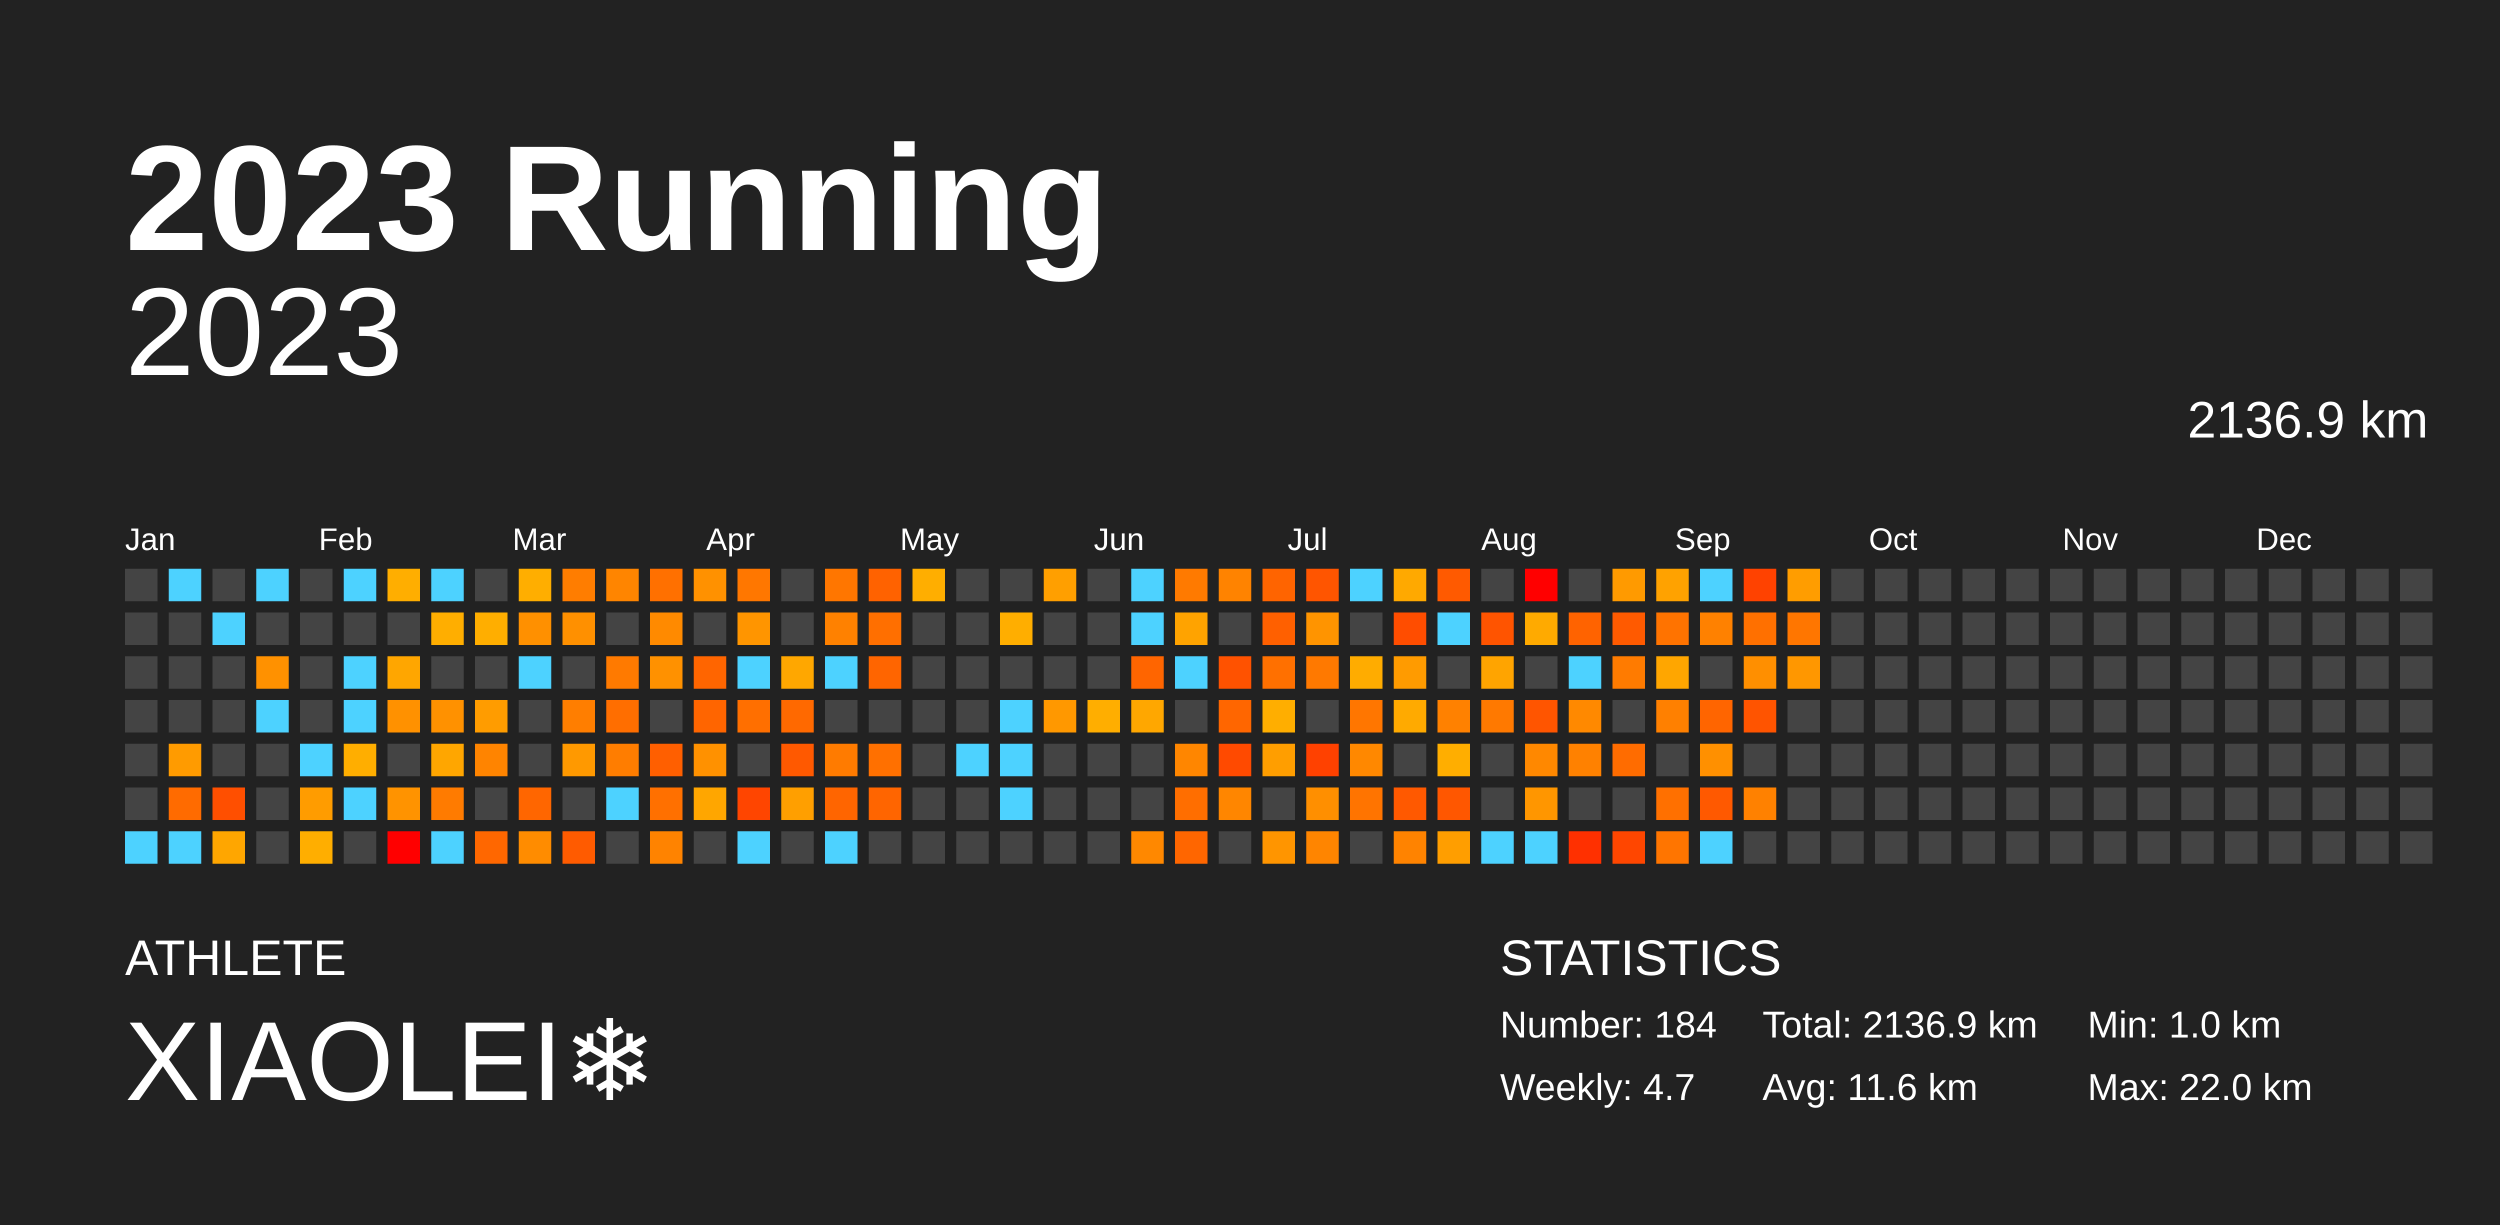
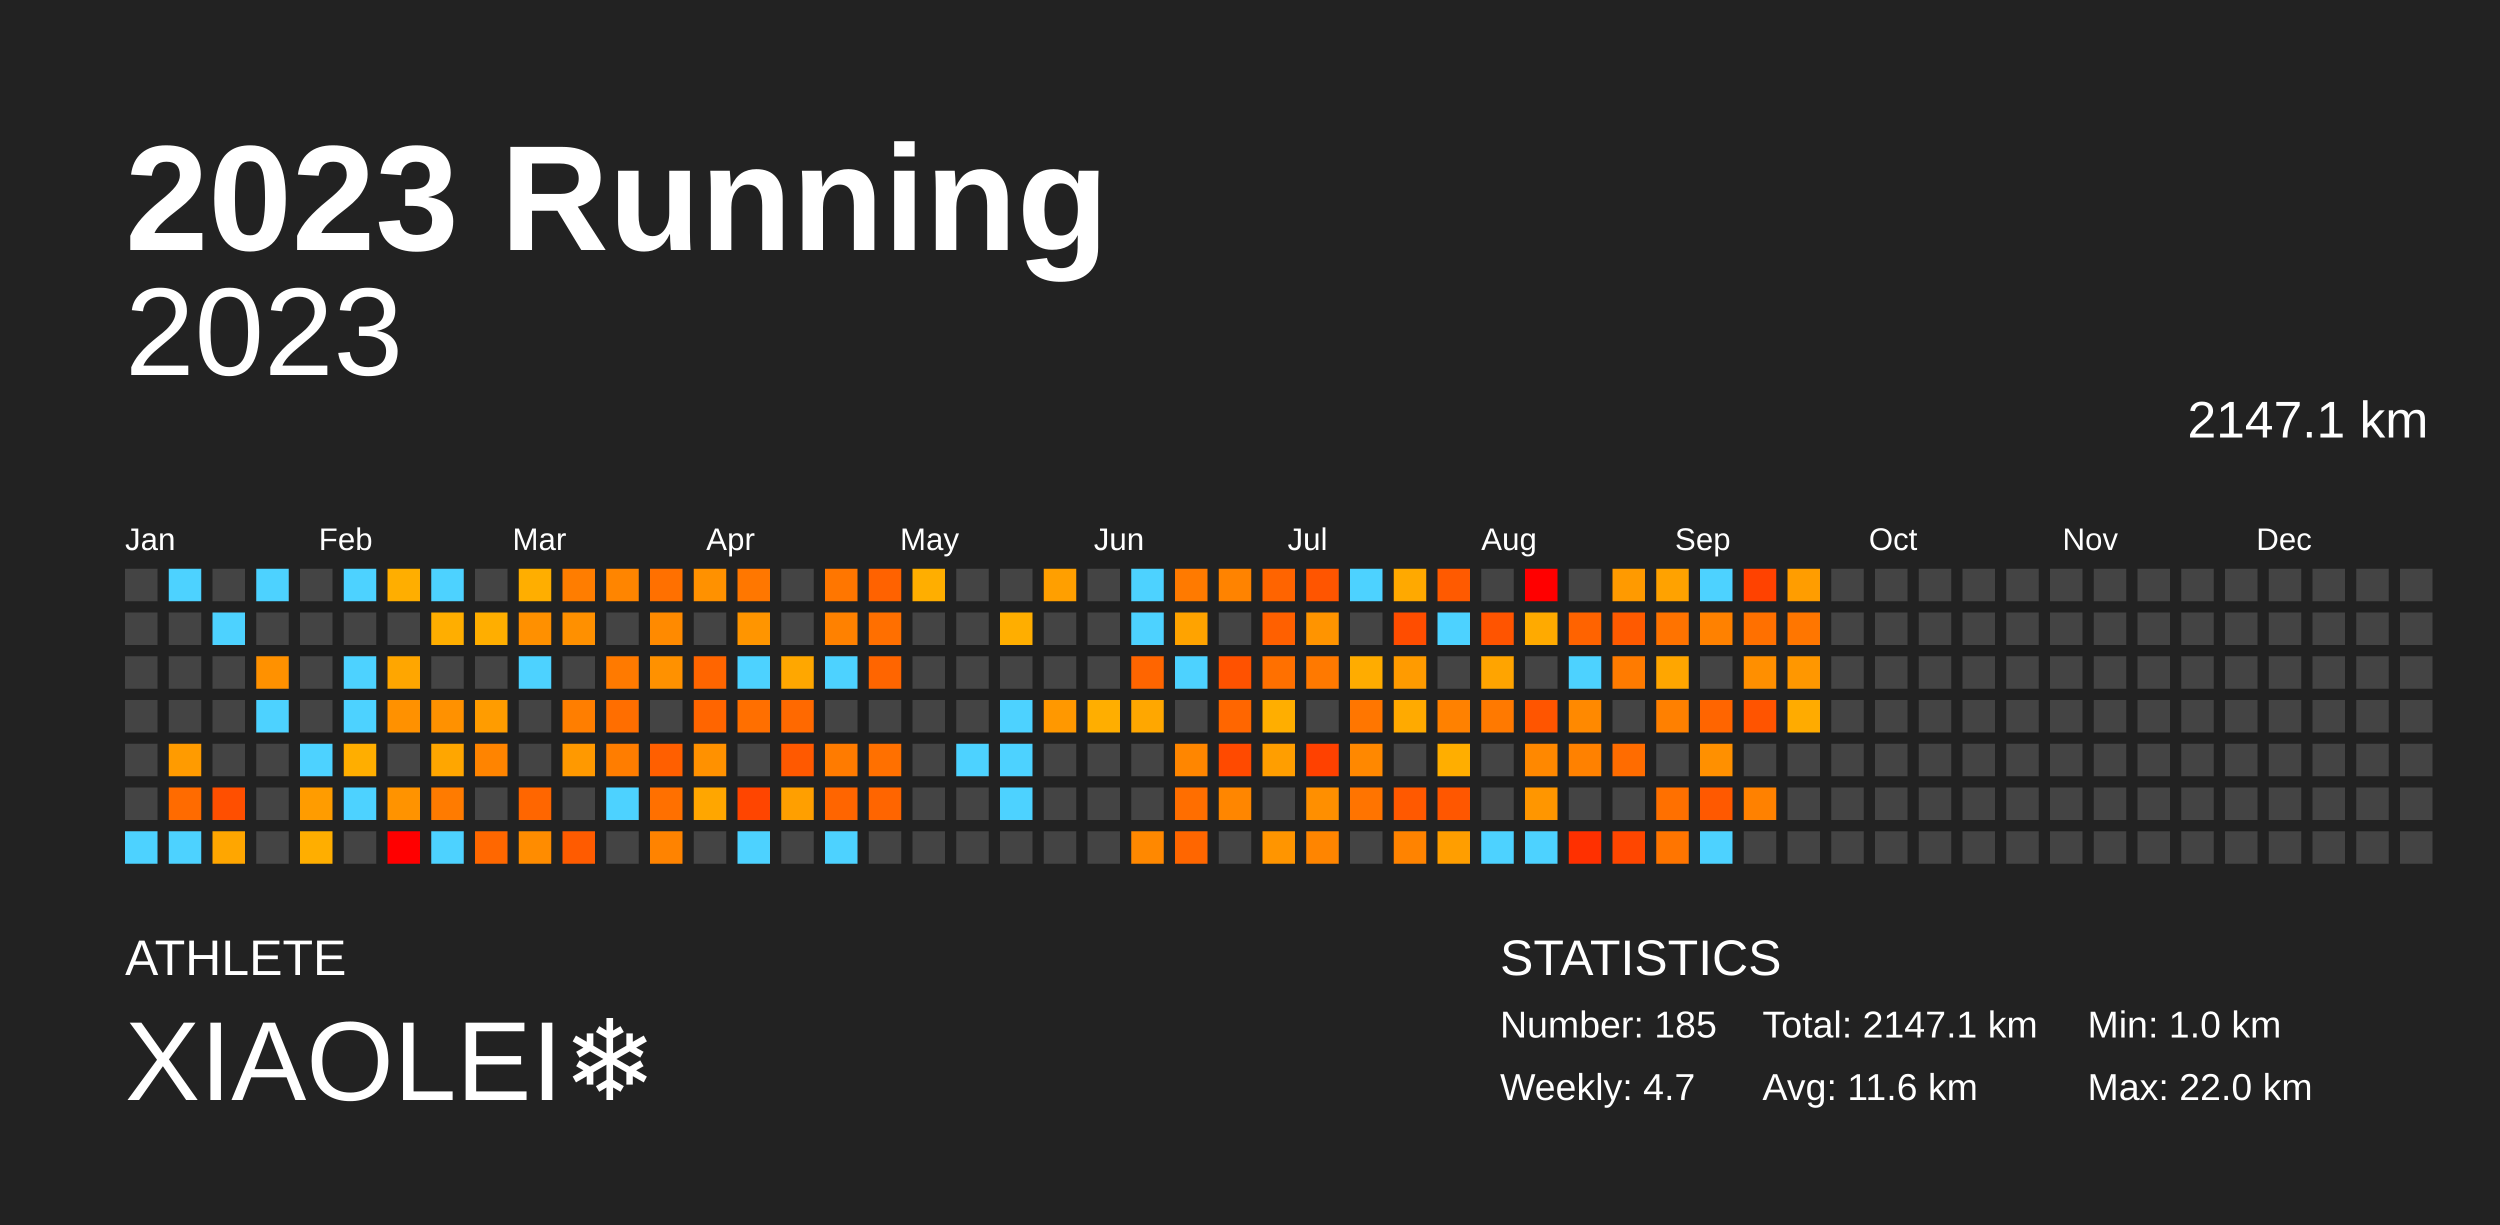
<svg xmlns="http://www.w3.org/2000/svg" baseProfile="full" height="98mm" version="1.1" viewBox="0,0,200,98" width="200mm">
  <defs />
  <rect fill="#222222" height="98" width="200" x="0" y="0" />
  <text fill="#FFFFFF" style="font-size:12px; font-family:Arial; font-weight:bold;" x="10" y="20">2023 Running</text>
  <text fill="#FFFFFF" style="font-size:4px; font-family:Arial" x="10" y="78">ATHLETE</text>
  <text fill="#FFFFFF" style="font-size:9px; font-family:Arial" x="10" y="88">XIAOLEI❄️</text>
  <text fill="#FFFFFF" style="font-size:4px; font-family:Arial" x="120" y="78">STATISTICS</text>
-   <text fill="#FFFFFF" style="font-size:3px; font-family:Arial" x="120" y="83">Number: 184</text>
+   <text fill="#FFFFFF" style="font-size:3px; font-family:Arial" x="120" y="83">Number: 185</text>
  <text fill="#FFFFFF" style="font-size:3px; font-family:Arial" x="120" y="88">Weekly: 4.7</text>
-   <text fill="#FFFFFF" style="font-size:3px; font-family:Arial" x="141" y="83">Total: 2136.9 km</text>
+   <text fill="#FFFFFF" style="font-size:3px; font-family:Arial" x="141" y="83">Total: 2147.1 km</text>
  <text fill="#FFFFFF" style="font-size:3px; font-family:Arial" x="141" y="88">Avg: 11.6 km</text>
  <text fill="#FFFFFF" style="font-size:3px; font-family:Arial" x="167" y="83">Min: 1.0 km</text>
  <text fill="#FFFFFF" style="font-size:3px; font-family:Arial" x="167" y="88">Max: 22.0 km</text>
  <text alignment-baseline="hanging" fill="#FFFFFF" style="font-size:10.0px; font-family:Arial;" x="10" y="30">2023</text>
-   <text alignment-baseline="hanging" fill="#FFFFFF" style="font-size:4.125px; font-family:Arial;" x="175" y="35">2136.9 km</text>
+   <text alignment-baseline="hanging" fill="#FFFFFF" style="font-size:4.125px; font-family:Arial;" x="175" y="35">2147.1 km</text>
  <text fill="#FFFFFF" style="font-size:2.5px; font-family:Arial" x="10.0" y="44">Jan</text>
  <text fill="#FFFFFF" style="font-size:2.5px; font-family:Arial" x="25.5" y="44">Feb</text>
  <text fill="#FFFFFF" style="font-size:2.5px; font-family:Arial" x="41.0" y="44">Mar</text>
  <text fill="#FFFFFF" style="font-size:2.5px; font-family:Arial" x="56.5" y="44">Apr</text>
  <text fill="#FFFFFF" style="font-size:2.5px; font-family:Arial" x="72.0" y="44">May</text>
  <text fill="#FFFFFF" style="font-size:2.5px; font-family:Arial" x="87.5" y="44">Jun</text>
  <text fill="#FFFFFF" style="font-size:2.5px; font-family:Arial" x="103.0" y="44">Jul</text>
  <text fill="#FFFFFF" style="font-size:2.5px; font-family:Arial" x="118.5" y="44">Aug</text>
  <text fill="#FFFFFF" style="font-size:2.5px; font-family:Arial" x="134.0" y="44">Sep</text>
  <text fill="#FFFFFF" style="font-size:2.5px; font-family:Arial" x="149.5" y="44">Oct</text>
  <text fill="#FFFFFF" style="font-size:2.5px; font-family:Arial" x="165.0" y="44">Nov</text>
  <text fill="#FFFFFF" style="font-size:2.5px; font-family:Arial" x="180.5" y="44">Dec</text>
  <rect fill="#444444" height="2.6" width="2.6" x="10.0" y="45.5" />
  <rect fill="#444444" height="2.6" width="2.6" x="10.0" y="49.0" />
  <rect fill="#444444" height="2.6" width="2.6" x="10.0" y="52.5" />
  <rect fill="#444444" height="2.6" width="2.6" x="10.0" y="56.0" />
  <rect fill="#444444" height="2.6" width="2.6" x="10.0" y="59.5" />
  <rect fill="#444444" height="2.6" width="2.6" x="10.0" y="63.0" />
  <rect fill="#4dd2ff" height="2.6" width="2.6" x="10.0" y="66.5" />
  <rect fill="#4dd2ff" height="2.6" width="2.6" x="13.5" y="45.5" />
  <rect fill="#444444" height="2.6" width="2.6" x="13.5" y="49.0" />
  <rect fill="#444444" height="2.6" width="2.6" x="13.5" y="52.5" />
  <rect fill="#444444" height="2.6" width="2.6" x="13.5" y="56.0" />
  <rect fill="#ff9b00" height="2.6" width="2.6" x="13.5" y="59.5" />
  <rect fill="#ff6b00" height="2.6" width="2.6" x="13.5" y="63.0" />
  <rect fill="#4dd2ff" height="2.6" width="2.6" x="13.5" y="66.5" />
  <rect fill="#444444" height="2.6" width="2.6" x="17.0" y="45.5" />
  <rect fill="#4dd2ff" height="2.6" width="2.6" x="17.0" y="49.0" />
  <rect fill="#444444" height="2.6" width="2.6" x="17.0" y="52.5" />
  <rect fill="#444444" height="2.6" width="2.6" x="17.0" y="56.0" />
  <rect fill="#444444" height="2.6" width="2.6" x="17.0" y="59.5" />
  <rect fill="#ff4f00" height="2.6" width="2.6" x="17.0" y="63.0" />
  <rect fill="#ffa600" height="2.6" width="2.6" x="17.0" y="66.5" />
  <rect fill="#4dd2ff" height="2.6" width="2.6" x="20.5" y="45.5" />
  <rect fill="#444444" height="2.6" width="2.6" x="20.5" y="49.0" />
  <rect fill="#ff9100" height="2.6" width="2.6" x="20.5" y="52.5" />
  <rect fill="#4dd2ff" height="2.6" width="2.6" x="20.5" y="56.0" />
  <rect fill="#444444" height="2.6" width="2.6" x="20.5" y="59.5" />
  <rect fill="#444444" height="2.6" width="2.6" x="20.5" y="63.0" />
  <rect fill="#444444" height="2.6" width="2.6" x="20.5" y="66.5" />
  <rect fill="#444444" height="2.6" width="2.6" x="24.0" y="45.5" />
  <rect fill="#444444" height="2.6" width="2.6" x="24.0" y="49.0" />
  <rect fill="#444444" height="2.6" width="2.6" x="24.0" y="52.5" />
  <rect fill="#444444" height="2.6" width="2.6" x="24.0" y="56.0" />
  <rect fill="#4dd2ff" height="2.6" width="2.6" x="24.0" y="59.5" />
  <rect fill="#ff9c00" height="2.6" width="2.6" x="24.0" y="63.0" />
  <rect fill="#ffae00" height="2.6" width="2.6" x="24.0" y="66.5" />
  <rect fill="#4dd2ff" height="2.6" width="2.6" x="27.5" y="45.5" />
  <rect fill="#444444" height="2.6" width="2.6" x="27.5" y="49.0" />
  <rect fill="#4dd2ff" height="2.6" width="2.6" x="27.5" y="52.5" />
  <rect fill="#4dd2ff" height="2.6" width="2.6" x="27.5" y="56.0" />
  <rect fill="#ffae00" height="2.6" width="2.6" x="27.5" y="59.5" />
  <rect fill="#4dd2ff" height="2.6" width="2.6" x="27.5" y="63.0" />
  <rect fill="#444444" height="2.6" width="2.6" x="27.5" y="66.5" />
  <rect fill="#ffae00" height="2.6" width="2.6" x="31.0" y="45.5" />
  <rect fill="#444444" height="2.6" width="2.6" x="31.0" y="49.0" />
  <rect fill="#ffa600" height="2.6" width="2.6" x="31.0" y="52.5" />
  <rect fill="#ff9100" height="2.6" width="2.6" x="31.0" y="56.0" />
  <rect fill="#444444" height="2.6" width="2.6" x="31.0" y="59.5" />
  <rect fill="#ff9300" height="2.6" width="2.6" x="31.0" y="63.0" />
  <rect fill="red" height="2.6" width="2.6" x="31.0" y="66.5" />
  <rect fill="#4dd2ff" height="2.6" width="2.6" x="34.5" y="45.5" />
  <rect fill="#ffae00" height="2.6" width="2.6" x="34.5" y="49.0" />
  <rect fill="#444444" height="2.6" width="2.6" x="34.5" y="52.5" />
  <rect fill="#ff9100" height="2.6" width="2.6" x="34.5" y="56.0" />
  <rect fill="#ffa600" height="2.6" width="2.6" x="34.5" y="59.5" />
  <rect fill="#ff7b00" height="2.6" width="2.6" x="34.5" y="63.0" />
  <rect fill="#4dd2ff" height="2.6" width="2.6" x="34.5" y="66.5" />
  <rect fill="#444444" height="2.6" width="2.6" x="38.0" y="45.5" />
  <rect fill="#ffae00" height="2.6" width="2.6" x="38.0" y="49.0" />
  <rect fill="#444444" height="2.6" width="2.6" x="38.0" y="52.5" />
  <rect fill="#ff9c00" height="2.6" width="2.6" x="38.0" y="56.0" />
  <rect fill="#ff8400" height="2.6" width="2.6" x="38.0" y="59.5" />
  <rect fill="#444444" height="2.6" width="2.6" x="38.0" y="63.0" />
  <rect fill="#ff6700" height="2.6" width="2.6" x="38.0" y="66.5" />
  <rect fill="#ffae00" height="2.6" width="2.6" x="41.5" y="45.5" />
  <rect fill="#ff9000" height="2.6" width="2.6" x="41.5" y="49.0" />
  <rect fill="#4dd2ff" height="2.6" width="2.6" x="41.5" y="52.5" />
  <rect fill="#444444" height="2.6" width="2.6" x="41.5" y="56.0" />
  <rect fill="#444444" height="2.6" width="2.6" x="41.5" y="59.5" />
  <rect fill="#ff6600" height="2.6" width="2.6" x="41.5" y="63.0" />
  <rect fill="#ff8c00" height="2.6" width="2.6" x="41.5" y="66.5" />
  <rect fill="#ff7d00" height="2.6" width="2.6" x="45.0" y="45.5" />
  <rect fill="#ff9000" height="2.6" width="2.6" x="45.0" y="49.0" />
  <rect fill="#444444" height="2.6" width="2.6" x="45.0" y="52.5" />
  <rect fill="#ff7e00" height="2.6" width="2.6" x="45.0" y="56.0" />
  <rect fill="#ff9900" height="2.6" width="2.6" x="45.0" y="59.5" />
  <rect fill="#444444" height="2.6" width="2.6" x="45.0" y="63.0" />
  <rect fill="#ff5b00" height="2.6" width="2.6" x="45.0" y="66.5" />
  <rect fill="#ff8500" height="2.6" width="2.6" x="48.5" y="45.5" />
  <rect fill="#444444" height="2.6" width="2.6" x="48.5" y="49.0" />
  <rect fill="#ff7a00" height="2.6" width="2.6" x="48.5" y="52.5" />
  <rect fill="#ff6e00" height="2.6" width="2.6" x="48.5" y="56.0" />
  <rect fill="#ff7d00" height="2.6" width="2.6" x="48.5" y="59.5" />
  <rect fill="#4dd2ff" height="2.6" width="2.6" x="48.5" y="63.0" />
  <rect fill="#444444" height="2.6" width="2.6" x="48.5" y="66.5" />
  <rect fill="#ff7000" height="2.6" width="2.6" x="52.0" y="45.5" />
  <rect fill="#ff8a00" height="2.6" width="2.6" x="52.0" y="49.0" />
  <rect fill="#ff9100" height="2.6" width="2.6" x="52.0" y="52.5" />
  <rect fill="#444444" height="2.6" width="2.6" x="52.0" y="56.0" />
  <rect fill="#ff5f00" height="2.6" width="2.6" x="52.0" y="59.5" />
  <rect fill="#ff7000" height="2.6" width="2.6" x="52.0" y="63.0" />
  <rect fill="#ff8300" height="2.6" width="2.6" x="52.0" y="66.5" />
  <rect fill="#ff9100" height="2.6" width="2.6" x="55.5" y="45.5" />
  <rect fill="#444444" height="2.6" width="2.6" x="55.5" y="49.0" />
  <rect fill="#ff6500" height="2.6" width="2.6" x="55.5" y="52.5" />
  <rect fill="#ff6500" height="2.6" width="2.6" x="55.5" y="56.0" />
  <rect fill="#ff9100" height="2.6" width="2.6" x="55.5" y="59.5" />
  <rect fill="#ffa600" height="2.6" width="2.6" x="55.5" y="63.0" />
  <rect fill="#444444" height="2.6" width="2.6" x="55.5" y="66.5" />
  <rect fill="#ff7700" height="2.6" width="2.6" x="59.0" y="45.5" />
  <rect fill="#ff9500" height="2.6" width="2.6" x="59.0" y="49.0" />
  <rect fill="#4dd2ff" height="2.6" width="2.6" x="59.0" y="52.5" />
  <rect fill="#ff6f00" height="2.6" width="2.6" x="59.0" y="56.0" />
  <rect fill="#444444" height="2.6" width="2.6" x="59.0" y="59.5" />
  <rect fill="#ff4500" height="2.6" width="2.6" x="59.0" y="63.0" />
  <rect fill="#4dd2ff" height="2.6" width="2.6" x="59.0" y="66.5" />
  <rect fill="#444444" height="2.6" width="2.6" x="62.5" y="45.5" />
  <rect fill="#444444" height="2.6" width="2.6" x="62.5" y="49.0" />
  <rect fill="#ffa700" height="2.6" width="2.6" x="62.5" y="52.5" />
  <rect fill="#ff6900" height="2.6" width="2.6" x="62.5" y="56.0" />
  <rect fill="#ff5900" height="2.6" width="2.6" x="62.5" y="59.5" />
  <rect fill="#ff9f00" height="2.6" width="2.6" x="62.5" y="63.0" />
  <rect fill="#444444" height="2.6" width="2.6" x="62.5" y="66.5" />
  <rect fill="#ff7600" height="2.6" width="2.6" x="66.0" y="45.5" />
  <rect fill="#ff8100" height="2.6" width="2.6" x="66.0" y="49.0" />
  <rect fill="#4dd2ff" height="2.6" width="2.6" x="66.0" y="52.5" />
  <rect fill="#444444" height="2.6" width="2.6" x="66.0" y="56.0" />
  <rect fill="#ff7b00" height="2.6" width="2.6" x="66.0" y="59.5" />
  <rect fill="#ff6500" height="2.6" width="2.6" x="66.0" y="63.0" />
  <rect fill="#4dd2ff" height="2.6" width="2.6" x="66.0" y="66.5" />
  <rect fill="#ff6200" height="2.6" width="2.6" x="69.5" y="45.5" />
  <rect fill="#ff6f00" height="2.6" width="2.6" x="69.5" y="49.0" />
  <rect fill="#ff6500" height="2.6" width="2.6" x="69.5" y="52.5" />
  <rect fill="#444444" height="2.6" width="2.6" x="69.5" y="56.0" />
  <rect fill="#ff7000" height="2.6" width="2.6" x="69.5" y="59.5" />
  <rect fill="#ff6500" height="2.6" width="2.6" x="69.5" y="63.0" />
  <rect fill="#444444" height="2.6" width="2.6" x="69.5" y="66.5" />
  <rect fill="#ffae00" height="2.6" width="2.6" x="73.0" y="45.5" />
  <rect fill="#444444" height="2.6" width="2.6" x="73.0" y="49.0" />
  <rect fill="#444444" height="2.6" width="2.6" x="73.0" y="52.5" />
  <rect fill="#444444" height="2.6" width="2.6" x="73.0" y="56.0" />
  <rect fill="#444444" height="2.6" width="2.6" x="73.0" y="59.5" />
  <rect fill="#444444" height="2.6" width="2.6" x="73.0" y="63.0" />
  <rect fill="#444444" height="2.6" width="2.6" x="73.0" y="66.5" />
  <rect fill="#444444" height="2.6" width="2.6" x="76.5" y="45.5" />
  <rect fill="#444444" height="2.6" width="2.6" x="76.5" y="49.0" />
  <rect fill="#444444" height="2.6" width="2.6" x="76.5" y="52.5" />
  <rect fill="#444444" height="2.6" width="2.6" x="76.5" y="56.0" />
  <rect fill="#4dd2ff" height="2.6" width="2.6" x="76.5" y="59.5" />
  <rect fill="#444444" height="2.6" width="2.6" x="76.5" y="63.0" />
  <rect fill="#444444" height="2.6" width="2.6" x="76.5" y="66.5" />
  <rect fill="#444444" height="2.6" width="2.6" x="80.0" y="45.5" />
  <rect fill="#ffae00" height="2.6" width="2.6" x="80.0" y="49.0" />
  <rect fill="#444444" height="2.6" width="2.6" x="80.0" y="52.5" />
  <rect fill="#4dd2ff" height="2.6" width="2.6" x="80.0" y="56.0" />
  <rect fill="#4dd2ff" height="2.6" width="2.6" x="80.0" y="59.5" />
  <rect fill="#4dd2ff" height="2.6" width="2.6" x="80.0" y="63.0" />
  <rect fill="#444444" height="2.6" width="2.6" x="80.0" y="66.5" />
  <rect fill="#ff9f00" height="2.6" width="2.6" x="83.5" y="45.5" />
  <rect fill="#444444" height="2.6" width="2.6" x="83.5" y="49.0" />
  <rect fill="#444444" height="2.6" width="2.6" x="83.5" y="52.5" />
  <rect fill="#ff9800" height="2.6" width="2.6" x="83.5" y="56.0" />
  <rect fill="#444444" height="2.6" width="2.6" x="83.5" y="59.5" />
  <rect fill="#444444" height="2.6" width="2.6" x="83.5" y="63.0" />
  <rect fill="#444444" height="2.6" width="2.6" x="83.5" y="66.5" />
  <rect fill="#444444" height="2.6" width="2.6" x="87.0" y="45.5" />
  <rect fill="#444444" height="2.6" width="2.6" x="87.0" y="49.0" />
  <rect fill="#444444" height="2.6" width="2.6" x="87.0" y="52.5" />
  <rect fill="#ffae00" height="2.6" width="2.6" x="87.0" y="56.0" />
  <rect fill="#444444" height="2.6" width="2.6" x="87.0" y="59.5" />
  <rect fill="#444444" height="2.6" width="2.6" x="87.0" y="63.0" />
  <rect fill="#444444" height="2.6" width="2.6" x="87.0" y="66.5" />
  <rect fill="#4dd2ff" height="2.6" width="2.6" x="90.5" y="45.5" />
  <rect fill="#4dd2ff" height="2.6" width="2.6" x="90.5" y="49.0" />
  <rect fill="#ff6500" height="2.6" width="2.6" x="90.5" y="52.5" />
  <rect fill="#ffa700" height="2.6" width="2.6" x="90.5" y="56.0" />
  <rect fill="#444444" height="2.6" width="2.6" x="90.5" y="59.5" />
  <rect fill="#444444" height="2.6" width="2.6" x="90.5" y="63.0" />
  <rect fill="#ff8800" height="2.6" width="2.6" x="90.5" y="66.5" />
  <rect fill="#ff7a00" height="2.6" width="2.6" x="94.0" y="45.5" />
  <rect fill="#ffa300" height="2.6" width="2.6" x="94.0" y="49.0" />
  <rect fill="#4dd2ff" height="2.6" width="2.6" x="94.0" y="52.5" />
  <rect fill="#444444" height="2.6" width="2.6" x="94.0" y="56.0" />
  <rect fill="#ff8600" height="2.6" width="2.6" x="94.0" y="59.5" />
  <rect fill="#ff6e00" height="2.6" width="2.6" x="94.0" y="63.0" />
  <rect fill="#ff6600" height="2.6" width="2.6" x="94.0" y="66.5" />
  <rect fill="#ff8300" height="2.6" width="2.6" x="97.5" y="45.5" />
  <rect fill="#444444" height="2.6" width="2.6" x="97.5" y="49.0" />
  <rect fill="#ff5200" height="2.6" width="2.6" x="97.5" y="52.5" />
  <rect fill="#ff6600" height="2.6" width="2.6" x="97.5" y="56.0" />
  <rect fill="#ff4a00" height="2.6" width="2.6" x="97.5" y="59.5" />
  <rect fill="#ff8600" height="2.6" width="2.6" x="97.5" y="63.0" />
  <rect fill="#444444" height="2.6" width="2.6" x="97.5" y="66.5" />
  <rect fill="#ff6400" height="2.6" width="2.6" x="101.0" y="45.5" />
  <rect fill="#ff6000" height="2.6" width="2.6" x="101.0" y="49.0" />
  <rect fill="#ff7000" height="2.6" width="2.6" x="101.0" y="52.5" />
  <rect fill="#ffae00" height="2.6" width="2.6" x="101.0" y="56.0" />
  <rect fill="#ff9e00" height="2.6" width="2.6" x="101.0" y="59.5" />
  <rect fill="#444444" height="2.6" width="2.6" x="101.0" y="63.0" />
  <rect fill="#ff9500" height="2.6" width="2.6" x="101.0" y="66.5" />
  <rect fill="#ff5500" height="2.6" width="2.6" x="104.5" y="45.5" />
  <rect fill="#ff9400" height="2.6" width="2.6" x="104.5" y="49.0" />
  <rect fill="#ff7900" height="2.6" width="2.6" x="104.5" y="52.5" />
  <rect fill="#444444" height="2.6" width="2.6" x="104.5" y="56.0" />
  <rect fill="#ff4100" height="2.6" width="2.6" x="104.5" y="59.5" />
  <rect fill="#ff8f00" height="2.6" width="2.6" x="104.5" y="63.0" />
  <rect fill="#ff8500" height="2.6" width="2.6" x="104.5" y="66.5" />
  <rect fill="#4dd2ff" height="2.6" width="2.6" x="108.0" y="45.5" />
  <rect fill="#444444" height="2.6" width="2.6" x="108.0" y="49.0" />
  <rect fill="#ffac00" height="2.6" width="2.6" x="108.0" y="52.5" />
  <rect fill="#ff7600" height="2.6" width="2.6" x="108.0" y="56.0" />
  <rect fill="#ff8800" height="2.6" width="2.6" x="108.0" y="59.5" />
  <rect fill="#ff7400" height="2.6" width="2.6" x="108.0" y="63.0" />
  <rect fill="#444444" height="2.6" width="2.6" x="108.0" y="66.5" />
  <rect fill="#ffa900" height="2.6" width="2.6" x="111.5" y="45.5" />
  <rect fill="#ff4d00" height="2.6" width="2.6" x="111.5" y="49.0" />
  <rect fill="#ff9b00" height="2.6" width="2.6" x="111.5" y="52.5" />
  <rect fill="#ffaa00" height="2.6" width="2.6" x="111.5" y="56.0" />
  <rect fill="#444444" height="2.6" width="2.6" x="111.5" y="59.5" />
  <rect fill="#ff5900" height="2.6" width="2.6" x="111.5" y="63.0" />
  <rect fill="#ff8300" height="2.6" width="2.6" x="111.5" y="66.5" />
  <rect fill="#ff5a00" height="2.6" width="2.6" x="115.0" y="45.5" />
  <rect fill="#4dd2ff" height="2.6" width="2.6" x="115.0" y="49.0" />
  <rect fill="#444444" height="2.6" width="2.6" x="115.0" y="52.5" />
  <rect fill="#ff8100" height="2.6" width="2.6" x="115.0" y="56.0" />
  <rect fill="#ffae00" height="2.6" width="2.6" x="115.0" y="59.5" />
  <rect fill="#ff5700" height="2.6" width="2.6" x="115.0" y="63.0" />
  <rect fill="#ff9e00" height="2.6" width="2.6" x="115.0" y="66.5" />
  <rect fill="#444444" height="2.6" width="2.6" x="118.5" y="45.5" />
  <rect fill="#ff5400" height="2.6" width="2.6" x="118.5" y="49.0" />
  <rect fill="#ffa400" height="2.6" width="2.6" x="118.5" y="52.5" />
  <rect fill="#ff7900" height="2.6" width="2.6" x="118.5" y="56.0" />
  <rect fill="#444444" height="2.6" width="2.6" x="118.5" y="59.5" />
  <rect fill="#444444" height="2.6" width="2.6" x="118.5" y="63.0" />
  <rect fill="#4dd2ff" height="2.6" width="2.6" x="118.5" y="66.5" />
  <rect fill="red" height="2.6" width="2.6" x="122.0" y="45.5" />
  <rect fill="#ffaa00" height="2.6" width="2.6" x="122.0" y="49.0" />
  <rect fill="#444444" height="2.6" width="2.6" x="122.0" y="52.5" />
  <rect fill="#ff5500" height="2.6" width="2.6" x="122.0" y="56.0" />
  <rect fill="#ff8800" height="2.6" width="2.6" x="122.0" y="59.5" />
  <rect fill="#ff9600" height="2.6" width="2.6" x="122.0" y="63.0" />
  <rect fill="#4dd2ff" height="2.6" width="2.6" x="122.0" y="66.5" />
  <rect fill="#444444" height="2.6" width="2.6" x="125.5" y="45.5" />
  <rect fill="#ff6300" height="2.6" width="2.6" x="125.5" y="49.0" />
  <rect fill="#4dd2ff" height="2.6" width="2.6" x="125.5" y="52.5" />
  <rect fill="#ff8900" height="2.6" width="2.6" x="125.5" y="56.0" />
  <rect fill="#ff8100" height="2.6" width="2.6" x="125.5" y="59.5" />
  <rect fill="#444444" height="2.6" width="2.6" x="125.5" y="63.0" />
  <rect fill="#ff3000" height="2.6" width="2.6" x="125.5" y="66.5" />
  <rect fill="#ff9a00" height="2.6" width="2.6" x="129.0" y="45.5" />
  <rect fill="#ff5a00" height="2.6" width="2.6" x="129.0" y="49.0" />
  <rect fill="#ff7b00" height="2.6" width="2.6" x="129.0" y="52.5" />
  <rect fill="#444444" height="2.6" width="2.6" x="129.0" y="56.0" />
  <rect fill="#ff6c00" height="2.6" width="2.6" x="129.0" y="59.5" />
  <rect fill="#444444" height="2.6" width="2.6" x="129.0" y="63.0" />
  <rect fill="#ff4600" height="2.6" width="2.6" x="129.0" y="66.5" />
  <rect fill="#ffa200" height="2.6" width="2.6" x="132.5" y="45.5" />
  <rect fill="#ff7300" height="2.6" width="2.6" x="132.5" y="49.0" />
  <rect fill="#ffa600" height="2.6" width="2.6" x="132.5" y="52.5" />
  <rect fill="#ff8000" height="2.6" width="2.6" x="132.5" y="56.0" />
  <rect fill="#444444" height="2.6" width="2.6" x="132.5" y="59.5" />
  <rect fill="#ff7000" height="2.6" width="2.6" x="132.5" y="63.0" />
  <rect fill="#ff7500" height="2.6" width="2.6" x="132.5" y="66.5" />
  <rect fill="#4dd2ff" height="2.6" width="2.6" x="136.0" y="45.5" />
  <rect fill="#ff8100" height="2.6" width="2.6" x="136.0" y="49.0" />
  <rect fill="#444444" height="2.6" width="2.6" x="136.0" y="52.5" />
  <rect fill="#ff6500" height="2.6" width="2.6" x="136.0" y="56.0" />
  <rect fill="#ff9000" height="2.6" width="2.6" x="136.0" y="59.5" />
  <rect fill="#ff5900" height="2.6" width="2.6" x="136.0" y="63.0" />
  <rect fill="#4dd2ff" height="2.6" width="2.6" x="136.0" y="66.5" />
  <rect fill="#ff4200" height="2.6" width="2.6" x="139.5" y="45.5" />
  <rect fill="#ff7000" height="2.6" width="2.6" x="139.5" y="49.0" />
  <rect fill="#ff8f00" height="2.6" width="2.6" x="139.5" y="52.5" />
  <rect fill="#ff5400" height="2.6" width="2.6" x="139.5" y="56.0" />
  <rect fill="#444444" height="2.6" width="2.6" x="139.5" y="59.5" />
  <rect fill="#ff8100" height="2.6" width="2.6" x="139.5" y="63.0" />
  <rect fill="#444444" height="2.6" width="2.6" x="139.5" y="66.5" />
  <rect fill="#ff9d00" height="2.6" width="2.6" x="143.0" y="45.5" />
  <rect fill="#ff7600" height="2.6" width="2.6" x="143.0" y="49.0" />
  <rect fill="#ff9700" height="2.6" width="2.6" x="143.0" y="52.5" />
-   <rect fill="#444444" height="2.6" width="2.6" x="143.0" y="56.0" />
+   <rect fill="#ffab00" height="2.6" width="2.6" x="143.0" y="56.0" />
  <rect fill="#444444" height="2.6" width="2.6" x="143.0" y="59.5" />
  <rect fill="#444444" height="2.6" width="2.6" x="143.0" y="63.0" />
  <rect fill="#444444" height="2.6" width="2.6" x="143.0" y="66.5" />
  <rect fill="#444444" height="2.6" width="2.6" x="146.5" y="45.5" />
  <rect fill="#444444" height="2.6" width="2.6" x="146.5" y="49.0" />
  <rect fill="#444444" height="2.6" width="2.6" x="146.5" y="52.5" />
  <rect fill="#444444" height="2.6" width="2.6" x="146.5" y="56.0" />
  <rect fill="#444444" height="2.6" width="2.6" x="146.5" y="59.5" />
  <rect fill="#444444" height="2.6" width="2.6" x="146.5" y="63.0" />
  <rect fill="#444444" height="2.6" width="2.6" x="146.5" y="66.5" />
  <rect fill="#444444" height="2.6" width="2.6" x="150.0" y="45.5" />
  <rect fill="#444444" height="2.6" width="2.6" x="150.0" y="49.0" />
  <rect fill="#444444" height="2.6" width="2.6" x="150.0" y="52.5" />
  <rect fill="#444444" height="2.6" width="2.6" x="150.0" y="56.0" />
  <rect fill="#444444" height="2.6" width="2.6" x="150.0" y="59.5" />
  <rect fill="#444444" height="2.6" width="2.6" x="150.0" y="63.0" />
  <rect fill="#444444" height="2.6" width="2.6" x="150.0" y="66.5" />
  <rect fill="#444444" height="2.6" width="2.6" x="153.5" y="45.5" />
  <rect fill="#444444" height="2.6" width="2.6" x="153.5" y="49.0" />
  <rect fill="#444444" height="2.6" width="2.6" x="153.5" y="52.5" />
  <rect fill="#444444" height="2.6" width="2.6" x="153.5" y="56.0" />
  <rect fill="#444444" height="2.6" width="2.6" x="153.5" y="59.5" />
  <rect fill="#444444" height="2.6" width="2.6" x="153.5" y="63.0" />
  <rect fill="#444444" height="2.6" width="2.6" x="153.5" y="66.5" />
  <rect fill="#444444" height="2.6" width="2.6" x="157.0" y="45.5" />
  <rect fill="#444444" height="2.6" width="2.6" x="157.0" y="49.0" />
  <rect fill="#444444" height="2.6" width="2.6" x="157.0" y="52.5" />
  <rect fill="#444444" height="2.6" width="2.6" x="157.0" y="56.0" />
  <rect fill="#444444" height="2.6" width="2.6" x="157.0" y="59.5" />
  <rect fill="#444444" height="2.6" width="2.6" x="157.0" y="63.0" />
  <rect fill="#444444" height="2.6" width="2.6" x="157.0" y="66.5" />
  <rect fill="#444444" height="2.6" width="2.6" x="160.5" y="45.5" />
  <rect fill="#444444" height="2.6" width="2.6" x="160.5" y="49.0" />
  <rect fill="#444444" height="2.6" width="2.6" x="160.5" y="52.5" />
  <rect fill="#444444" height="2.6" width="2.6" x="160.5" y="56.0" />
  <rect fill="#444444" height="2.6" width="2.6" x="160.5" y="59.5" />
  <rect fill="#444444" height="2.6" width="2.6" x="160.5" y="63.0" />
  <rect fill="#444444" height="2.6" width="2.6" x="160.5" y="66.5" />
  <rect fill="#444444" height="2.6" width="2.6" x="164.0" y="45.5" />
  <rect fill="#444444" height="2.6" width="2.6" x="164.0" y="49.0" />
  <rect fill="#444444" height="2.6" width="2.6" x="164.0" y="52.5" />
  <rect fill="#444444" height="2.6" width="2.6" x="164.0" y="56.0" />
  <rect fill="#444444" height="2.6" width="2.6" x="164.0" y="59.5" />
  <rect fill="#444444" height="2.6" width="2.6" x="164.0" y="63.0" />
  <rect fill="#444444" height="2.6" width="2.6" x="164.0" y="66.5" />
  <rect fill="#444444" height="2.6" width="2.6" x="167.5" y="45.5" />
  <rect fill="#444444" height="2.6" width="2.6" x="167.5" y="49.0" />
  <rect fill="#444444" height="2.6" width="2.6" x="167.5" y="52.5" />
  <rect fill="#444444" height="2.6" width="2.6" x="167.5" y="56.0" />
  <rect fill="#444444" height="2.6" width="2.6" x="167.5" y="59.5" />
  <rect fill="#444444" height="2.6" width="2.6" x="167.5" y="63.0" />
  <rect fill="#444444" height="2.6" width="2.6" x="167.5" y="66.5" />
  <rect fill="#444444" height="2.6" width="2.6" x="171.0" y="45.5" />
  <rect fill="#444444" height="2.6" width="2.6" x="171.0" y="49.0" />
  <rect fill="#444444" height="2.6" width="2.6" x="171.0" y="52.5" />
  <rect fill="#444444" height="2.6" width="2.6" x="171.0" y="56.0" />
  <rect fill="#444444" height="2.6" width="2.6" x="171.0" y="59.5" />
  <rect fill="#444444" height="2.6" width="2.6" x="171.0" y="63.0" />
  <rect fill="#444444" height="2.6" width="2.6" x="171.0" y="66.5" />
  <rect fill="#444444" height="2.6" width="2.6" x="174.5" y="45.5" />
  <rect fill="#444444" height="2.6" width="2.6" x="174.5" y="49.0" />
  <rect fill="#444444" height="2.6" width="2.6" x="174.5" y="52.5" />
  <rect fill="#444444" height="2.6" width="2.6" x="174.5" y="56.0" />
  <rect fill="#444444" height="2.6" width="2.6" x="174.5" y="59.5" />
  <rect fill="#444444" height="2.6" width="2.6" x="174.5" y="63.0" />
  <rect fill="#444444" height="2.6" width="2.6" x="174.5" y="66.5" />
  <rect fill="#444444" height="2.6" width="2.6" x="178.0" y="45.5" />
  <rect fill="#444444" height="2.6" width="2.6" x="178.0" y="49.0" />
  <rect fill="#444444" height="2.6" width="2.6" x="178.0" y="52.5" />
  <rect fill="#444444" height="2.6" width="2.6" x="178.0" y="56.0" />
  <rect fill="#444444" height="2.6" width="2.6" x="178.0" y="59.5" />
  <rect fill="#444444" height="2.6" width="2.6" x="178.0" y="63.0" />
  <rect fill="#444444" height="2.6" width="2.6" x="178.0" y="66.5" />
  <rect fill="#444444" height="2.6" width="2.6" x="181.5" y="45.5" />
  <rect fill="#444444" height="2.6" width="2.6" x="181.5" y="49.0" />
  <rect fill="#444444" height="2.6" width="2.6" x="181.5" y="52.5" />
  <rect fill="#444444" height="2.6" width="2.6" x="181.5" y="56.0" />
  <rect fill="#444444" height="2.6" width="2.6" x="181.5" y="59.5" />
  <rect fill="#444444" height="2.6" width="2.6" x="181.5" y="63.0" />
  <rect fill="#444444" height="2.6" width="2.6" x="181.5" y="66.5" />
  <rect fill="#444444" height="2.6" width="2.6" x="185.0" y="45.5" />
  <rect fill="#444444" height="2.6" width="2.6" x="185.0" y="49.0" />
  <rect fill="#444444" height="2.6" width="2.6" x="185.0" y="52.5" />
  <rect fill="#444444" height="2.6" width="2.6" x="185.0" y="56.0" />
  <rect fill="#444444" height="2.6" width="2.6" x="185.0" y="59.5" />
  <rect fill="#444444" height="2.6" width="2.6" x="185.0" y="63.0" />
  <rect fill="#444444" height="2.6" width="2.6" x="185.0" y="66.5" />
  <rect fill="#444444" height="2.6" width="2.6" x="188.5" y="45.5" />
  <rect fill="#444444" height="2.6" width="2.6" x="188.5" y="49.0" />
  <rect fill="#444444" height="2.6" width="2.6" x="188.5" y="52.5" />
  <rect fill="#444444" height="2.6" width="2.6" x="188.5" y="56.0" />
  <rect fill="#444444" height="2.6" width="2.6" x="188.5" y="59.5" />
  <rect fill="#444444" height="2.6" width="2.6" x="188.5" y="63.0" />
  <rect fill="#444444" height="2.6" width="2.6" x="188.5" y="66.5" />
  <rect fill="#444444" height="2.6" width="2.6" x="192.0" y="45.5" />
  <rect fill="#444444" height="2.6" width="2.6" x="192.0" y="49.0" />
  <rect fill="#444444" height="2.6" width="2.6" x="192.0" y="52.5" />
  <rect fill="#444444" height="2.6" width="2.6" x="192.0" y="56.0" />
  <rect fill="#444444" height="2.6" width="2.6" x="192.0" y="59.5" />
  <rect fill="#444444" height="2.6" width="2.6" x="192.0" y="63.0" />
  <rect fill="#444444" height="2.6" width="2.6" x="192.0" y="66.5" />
</svg>
